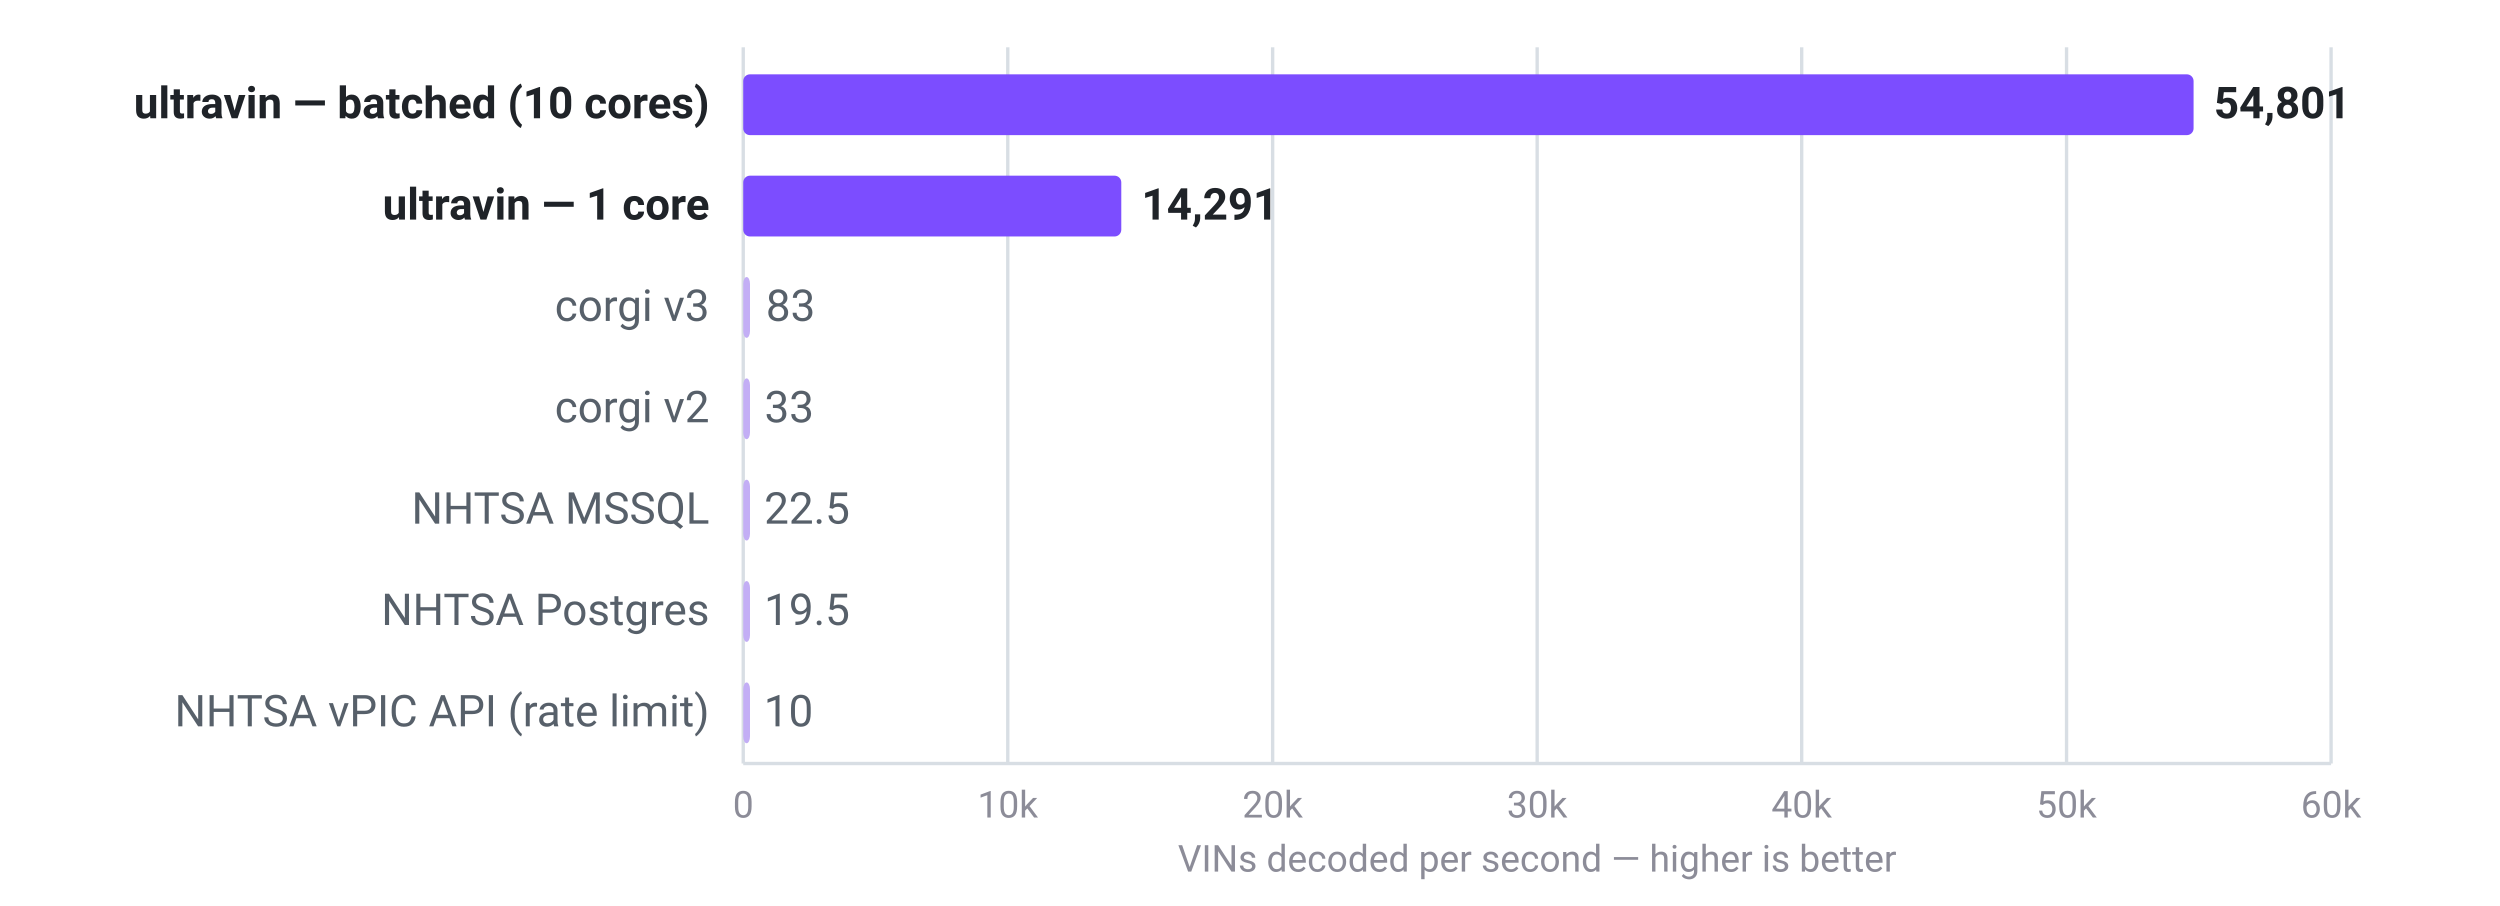
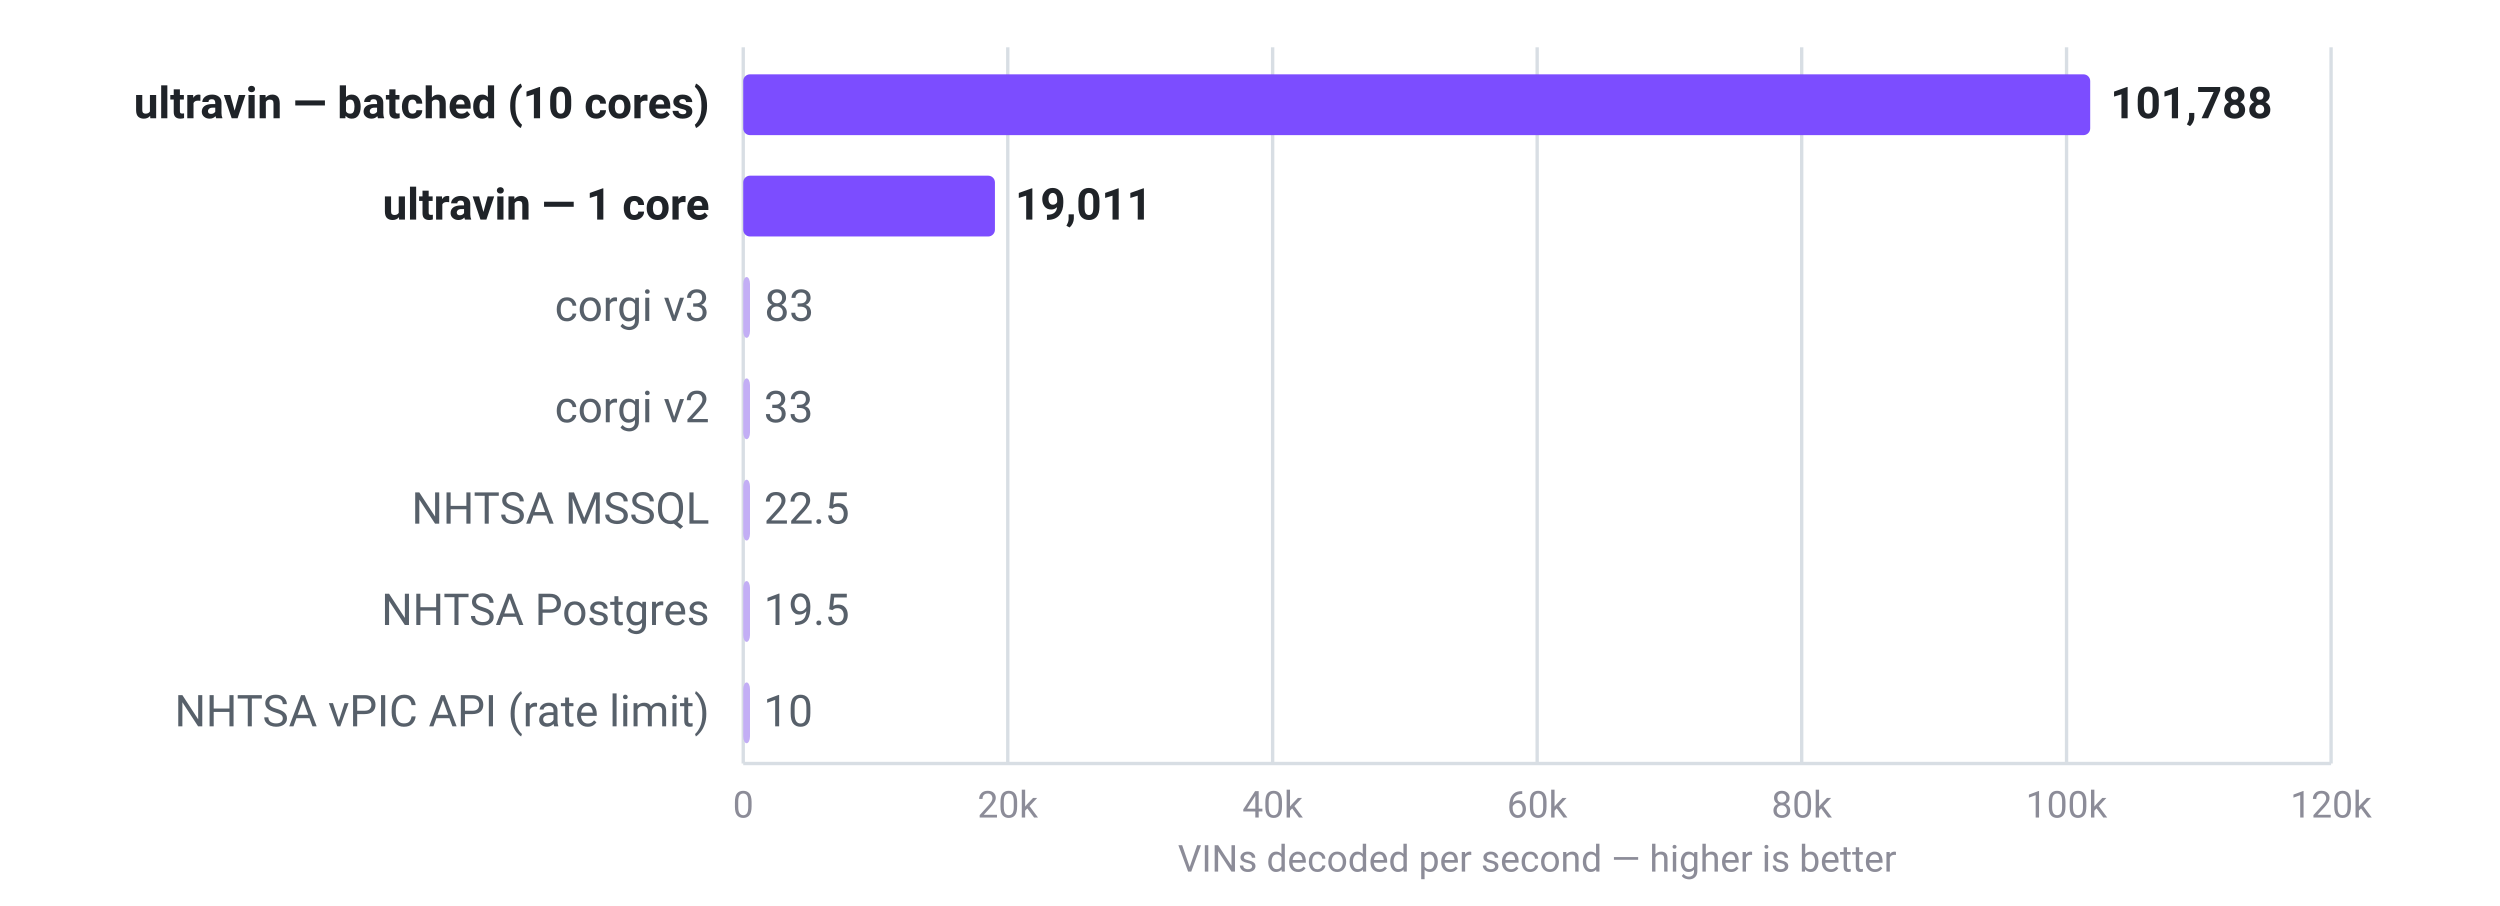
<svg xmlns="http://www.w3.org/2000/svg" viewBox="0 0 740 268" font-family="-apple-system, BlinkMacSystemFont, 'Segoe UI', Roboto, Helvetica, Arial, sans-serif">
  <style>.label{fill:#57606a;font-size:13px}.value{fill:#57606a;font-size:13px}.strong{fill:#1f2328;font-weight:700}.axis{fill:#8c8c98;font-size:11px}.grid{stroke:#d8dee4;stroke-width:1}.bar{fill:#c3aef5}.bar-hi{fill:#7c4dff}@media(prefers-color-scheme:dark){.label,.value{fill:#9198a1}.strong{fill:#f0f6fc}.axis{fill:#7d8590}.grid{stroke:#30363d}.bar{fill:#6b5bb0}.bar-hi{fill:#a786ff}}</style>
  <line class="grid" x1="220.0" y1="14" x2="220.0" y2="226" />
  <line class="grid" x1="298.3" y1="14" x2="298.3" y2="226" />
  <line class="grid" x1="376.7" y1="14" x2="376.7" y2="226" />
  <line class="grid" x1="455.0" y1="14" x2="455.0" y2="226" />
  <line class="grid" x1="533.3" y1="14" x2="533.3" y2="226" />
  <line class="grid" x1="611.7" y1="14" x2="611.7" y2="226" />
  <line class="grid" x1="690.0" y1="14" x2="690.0" y2="226" />
  <text class="label strong" x="210" y="35.0" text-anchor="end">ultravin — batched (10 cores)</text>
-   <rect class="bar-hi" x="220" y="22.0" width="429.3" height="18" rx="2" />
-   <text class="value strong" x="655.3" y="35.0">54,801</text>
+   <rect class="bar-hi" x="220" y="22.0" width="398.7" height="18" rx="2" />
+   <text class="value strong" x="624.7" y="35.0">101,788</text>
  <text class="label strong" x="210" y="65.0" text-anchor="end">ultravin — 1 core</text>
-   <rect class="bar-hi" x="220" y="52.0" width="111.9" height="18" rx="2" />
-   <text class="value strong" x="337.9" y="65.0">14,291</text>
+   <rect class="bar-hi" x="220" y="52.0" width="74.5" height="18" rx="2" />
+   <text class="value strong" x="300.5" y="65.0">19,011</text>
  <text class="label" x="210" y="95.0" text-anchor="end">corgi v3</text>
  <rect class="bar" x="220" y="82.0" width="2.0" height="18" rx="2" />
-   <text class="value" x="226.7" y="95.0">83</text>
+   <text class="value" x="226.3" y="95.0">83</text>
  <text class="label" x="210" y="125.0" text-anchor="end">corgi v2</text>
  <rect class="bar" x="220" y="112.0" width="2.0" height="18" rx="2" />
-   <text class="value" x="226.3" y="125.0">33</text>
+   <text class="value" x="226.1" y="125.0">33</text>
  <text class="label" x="210" y="155.0" text-anchor="end">NHTSA MSSQL</text>
  <rect class="bar" x="220" y="142.0" width="2.0" height="18" rx="2" />
-   <text class="value" x="226.2" y="155.0">22.5</text>
+   <text class="value" x="226.1" y="155.0">22.5</text>
  <text class="label" x="210" y="185.0" text-anchor="end">NHTSA Postgres</text>
  <rect class="bar" x="220" y="172.0" width="2.0" height="18" rx="2" />
-   <text class="value" x="226.2" y="185.0">19.5</text>
+   <text class="value" x="226.1" y="185.0">19.5</text>
  <text class="label" x="210" y="215.0" text-anchor="end">NHTSA vPIC API (rate limit)</text>
  <rect class="bar" x="220" y="202.0" width="2.0" height="18" rx="2" />
-   <text class="value" x="226.1" y="215.0">10</text>
+   <text class="value" x="226.0" y="215.0">10</text>
  <line class="grid" x1="220" y1="226" x2="690" y2="226" />
  <text class="axis" x="220.0" y="242" text-anchor="middle">0</text>
-   <text class="axis" x="298.3" y="242" text-anchor="middle">10k</text>
-   <text class="axis" x="376.7" y="242" text-anchor="middle">20k</text>
-   <text class="axis" x="455.0" y="242" text-anchor="middle">30k</text>
-   <text class="axis" x="533.3" y="242" text-anchor="middle">40k</text>
-   <text class="axis" x="611.7" y="242" text-anchor="middle">50k</text>
-   <text class="axis" x="690.0" y="242" text-anchor="middle">60k</text>
+   <text class="axis" x="298.3" y="242" text-anchor="middle">20k</text>
+   <text class="axis" x="376.7" y="242" text-anchor="middle">40k</text>
+   <text class="axis" x="455.0" y="242" text-anchor="middle">60k</text>
+   <text class="axis" x="533.3" y="242" text-anchor="middle">80k</text>
+   <text class="axis" x="611.7" y="242" text-anchor="middle">100k</text>
+   <text class="axis" x="690.0" y="242" text-anchor="middle">120k</text>
  <text class="axis" x="455.0" y="258" text-anchor="middle">VINs decoded per second — higher is better</text>
</svg>
